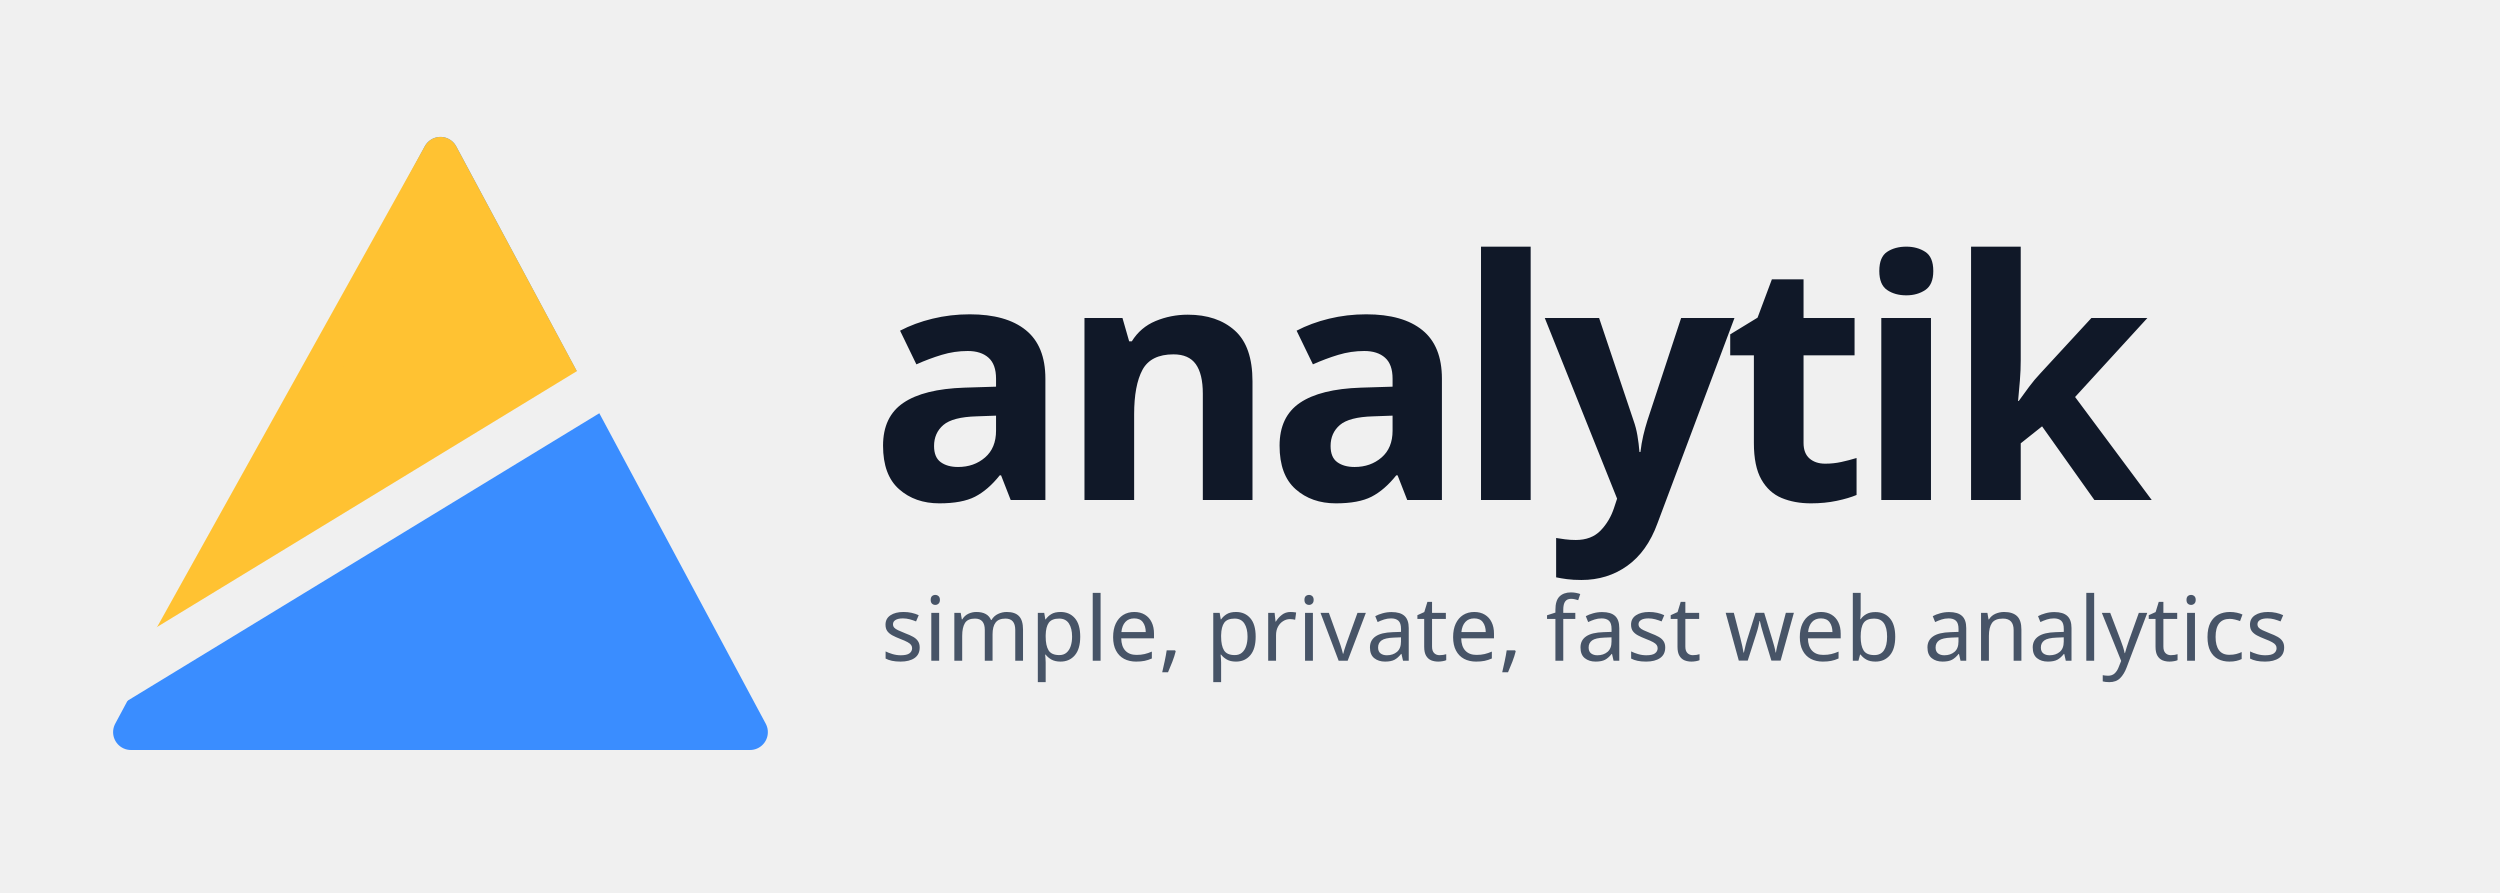
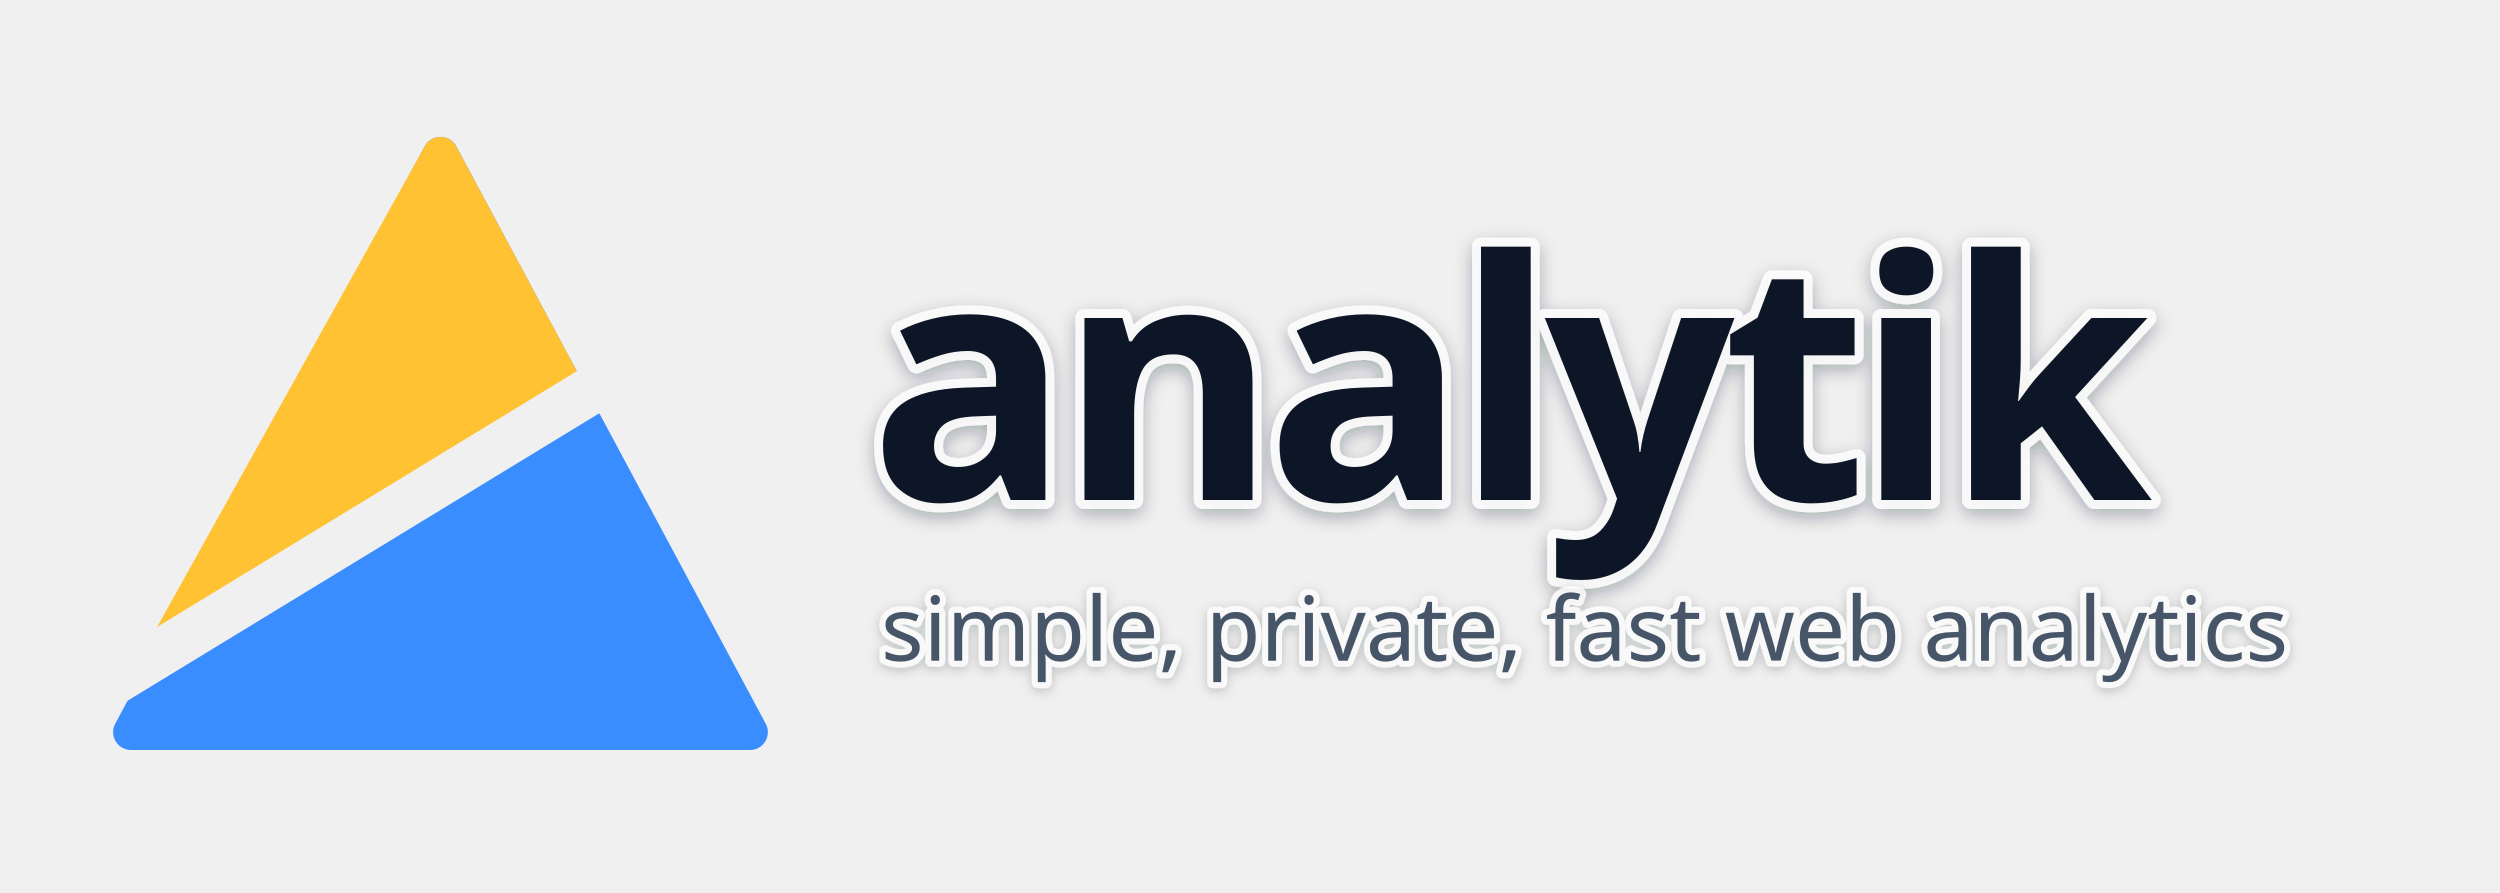
<svg xmlns="http://www.w3.org/2000/svg" viewBox="0 0 840 300" width="840" height="300">
-   <style>.word{fill:#101828;font:700 112px 'Figtree','Segoe UI',system-ui,-apple-system,sans-serif;letter-spacing:-4px}.tag{fill:#475467;font:500 30px 'Figtree','Segoe UI',system-ui,-apple-system,sans-serif}@media (prefers-color-scheme:dark){.word{fill:#f2f4f8}.tag{fill:#a3acc2}}</style>
+   <style>.word{fill:#101828;font:700 112px 'Figtree','Segoe UI',system-ui,-apple-system,sans-serif;letter-spacing:-4px}.tag{fill:#475467;font:500 30px 'Figtree','Segoe UI',system-ui,-apple-system,sans-serif}.word,.tag{paint-order:stroke;stroke-linejoin:round}.word{stroke:#ffffffcc;stroke-width:6px;filter:drop-shadow(0 2px 3px #10182859)}.tag{stroke:#ffffffcc;stroke-width:4px;filter:drop-shadow(0 1px 2px #10182840)}@media (prefers-color-scheme:dark){.word{fill:#f2f4f8;stroke:#101828cc;filter:drop-shadow(0 2px 4px #000000a6)}.tag{fill:#a3acc2;stroke:#101828cc;filter:drop-shadow(0 1px 3px #00000080)}}</style>
  <defs>
    <mask id="analytik-cut" maskUnits="userSpaceOnUse" x="0" y="0" width="256" height="256">
      <rect width="256" height="256" fill="#fff" />
      <path d="M0 218 L256 62" stroke="#000" stroke-width="16" />
    </mask>
  </defs>
  <g transform="translate(20 22)">
    <g mask="url(#analytik-cut)" stroke-linejoin="round" stroke-width="12">
      <path d="M128 30 L232 224 L24 224 Z" fill="#3A8DFF" stroke="#3A8DFF" />
      <path d="M128 30 L172.5 112.9 L35.3 196.5 Z" fill="#FFC232" stroke="#FFC232" />
    </g>
  </g>
  <text class="word" x="292" y="168">analytik</text>
  <text class="tag" x="296" y="222">simple, private, fast web analytics</text>
</svg>
